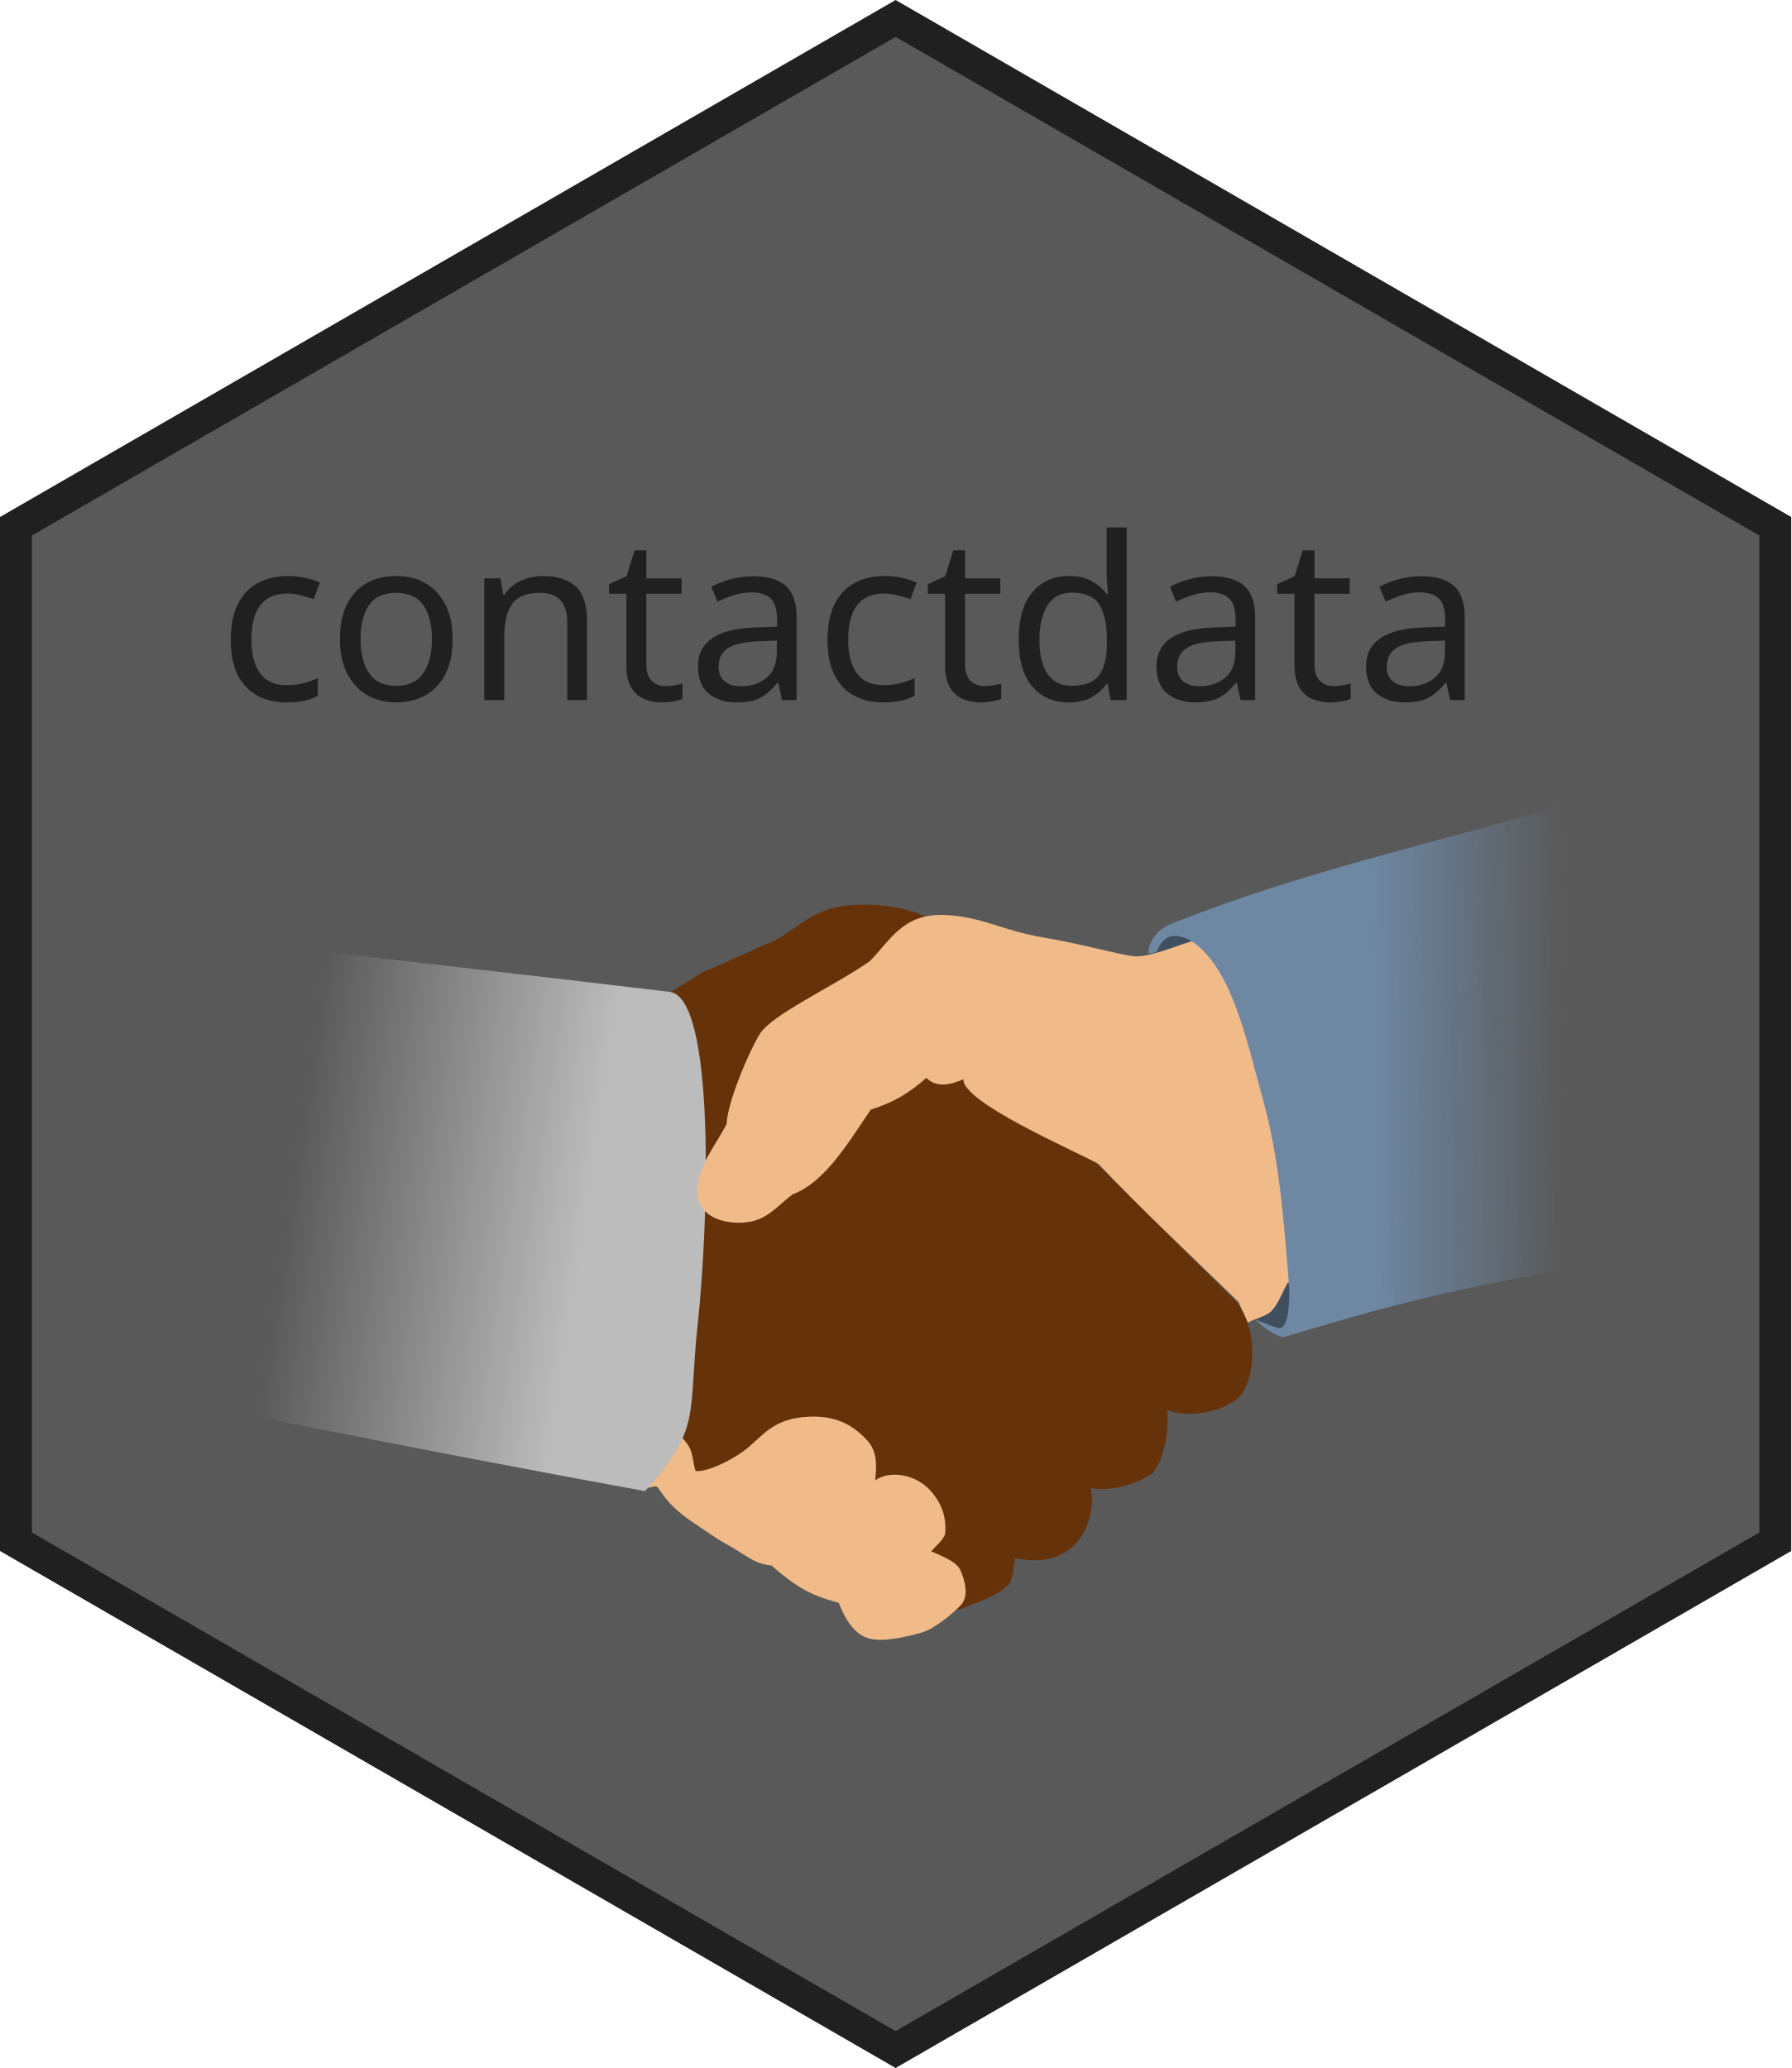
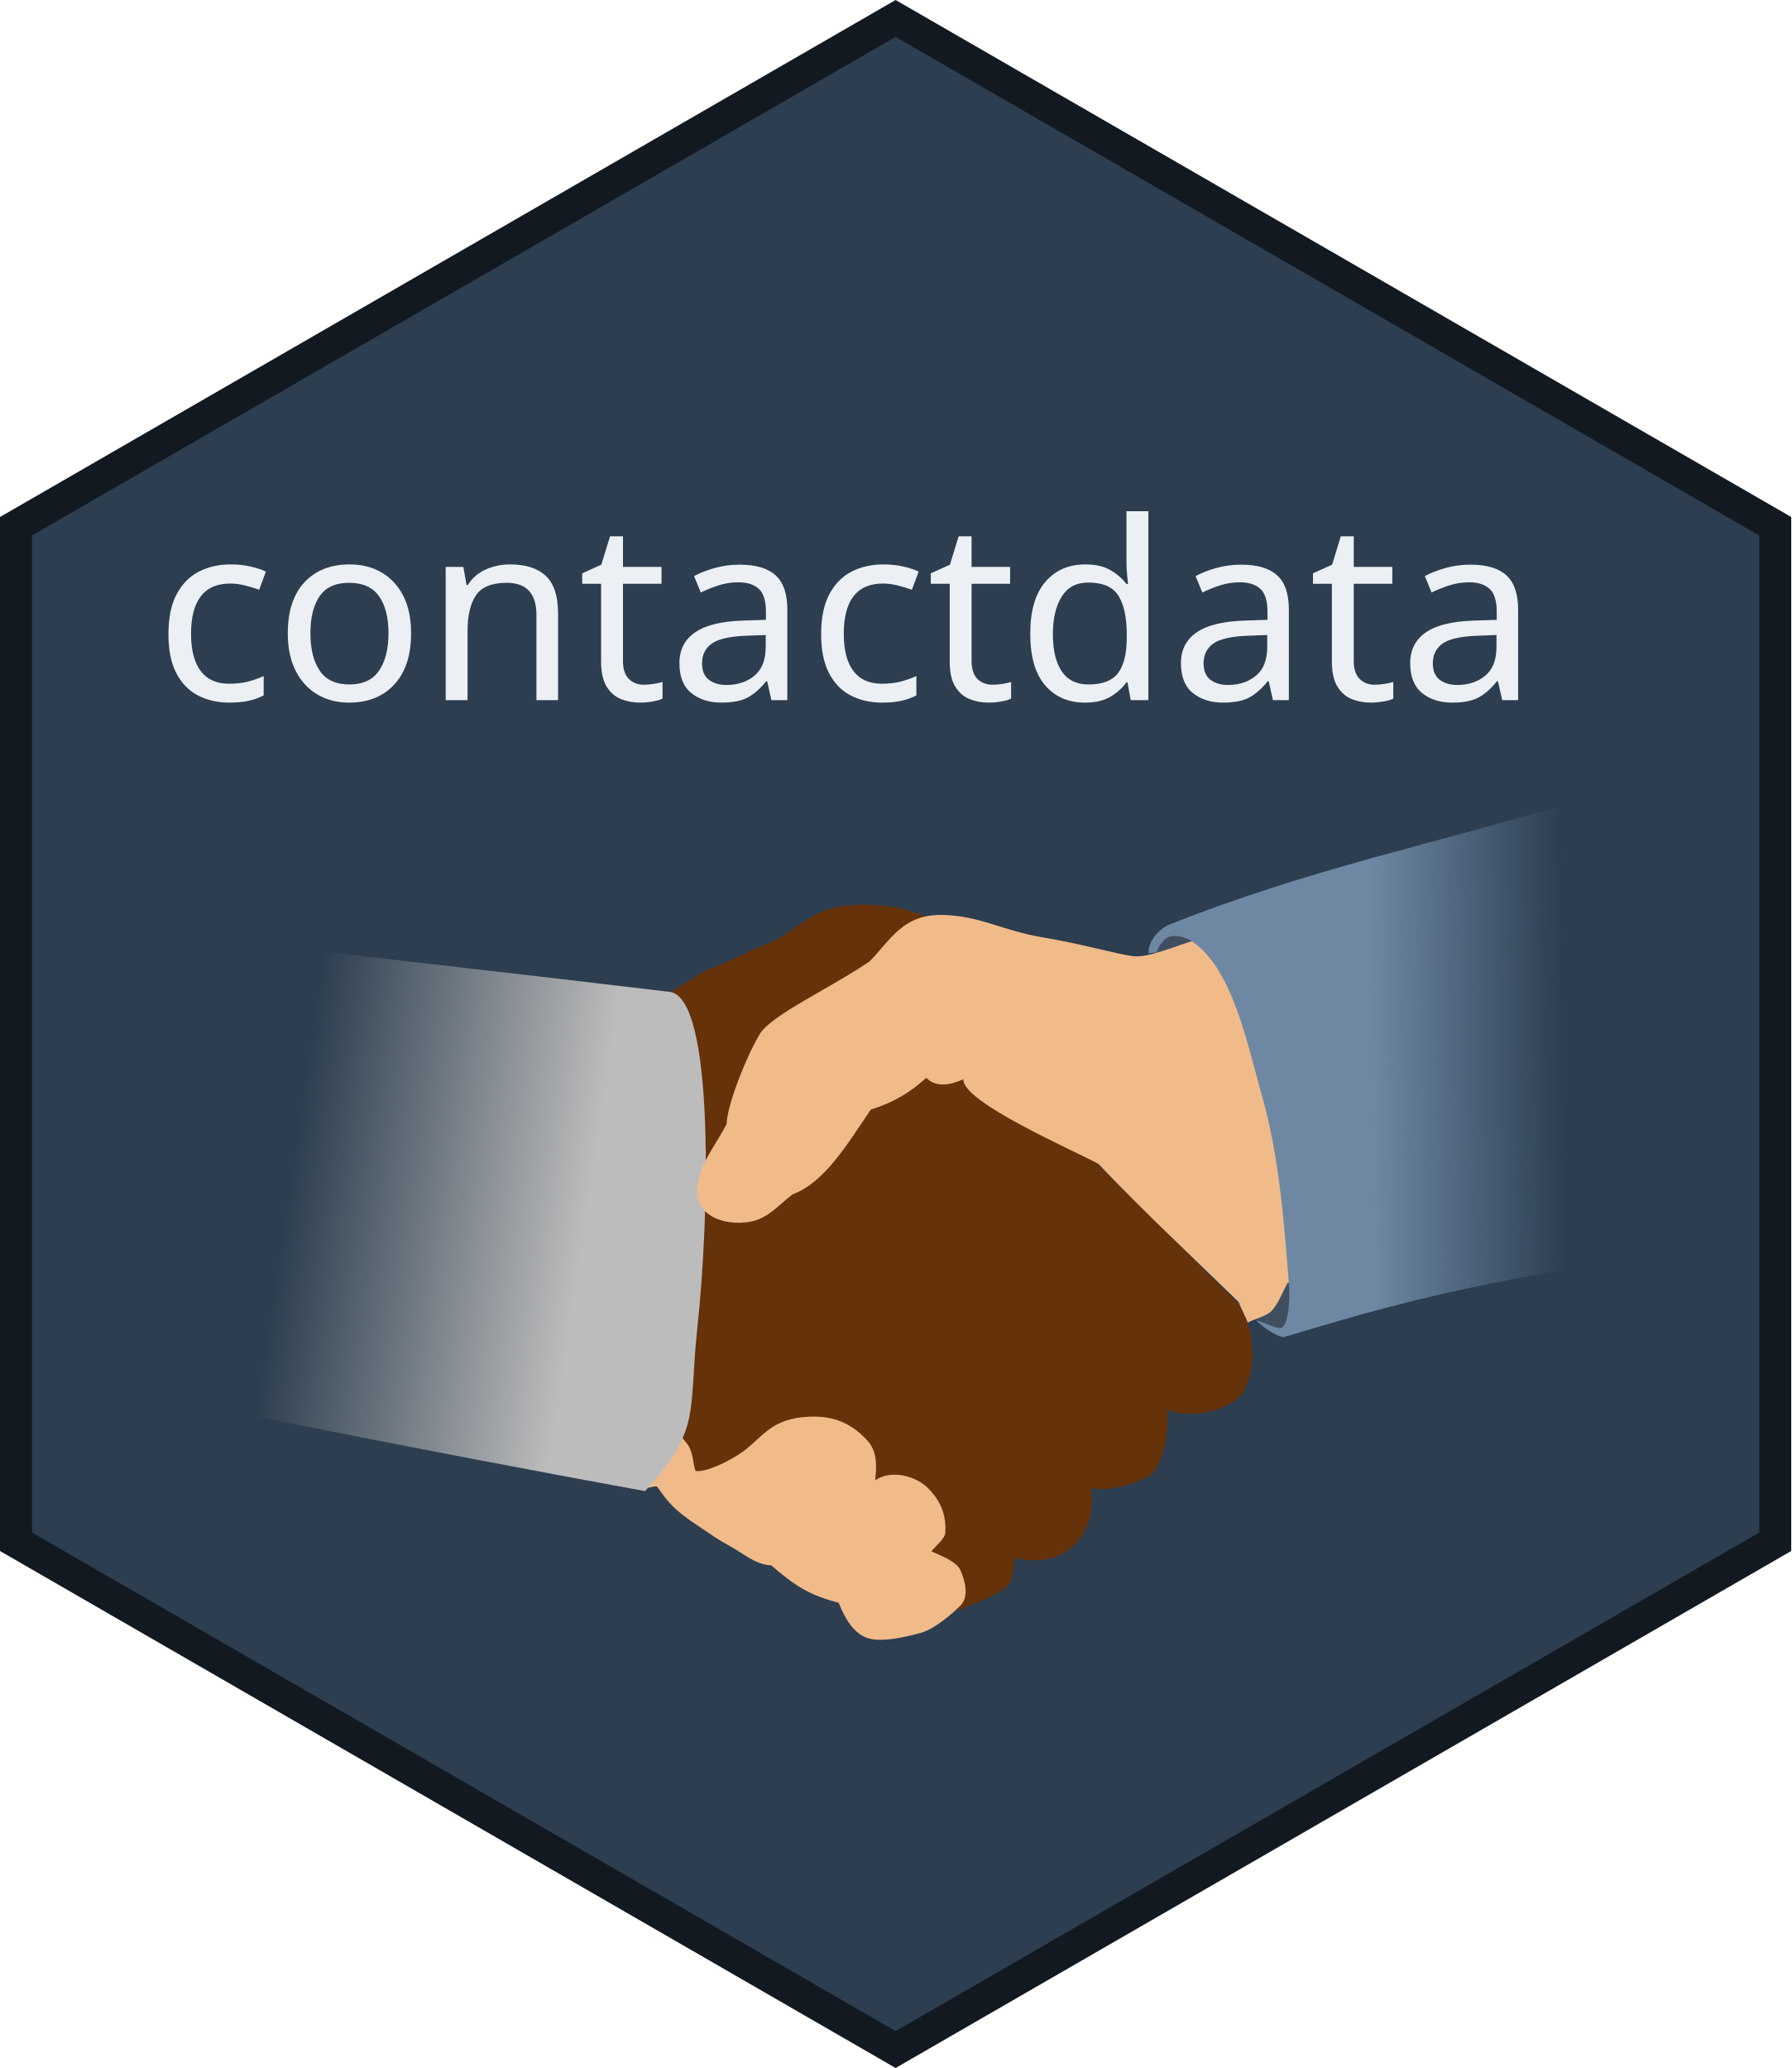
<svg xmlns="http://www.w3.org/2000/svg" xmlns:xlink="http://www.w3.org/1999/xlink" width="1680.876" height="1940.907" version="1.1" id="svg25">
  <defs id="defs12">
    <linearGradient id="linearGradient854">
      <stop style="stop-color:#bcbcbc;stop-opacity:1;" offset="0" id="stop850" />
      <stop style="stop-color:#bcbcbc;stop-opacity:0;" offset="1" id="stop852" />
    </linearGradient>
    <linearGradient id="linearGradient846">
      <stop style="stop-color:#6e88a4;stop-opacity:1;" offset="0" id="stop842" />
      <stop style="stop-color:#6e88a4;stop-opacity:0;" offset="1" id="stop844" />
    </linearGradient>
    <linearGradient id="linearGradient1549">
      <stop stop-color="#e1a547" offset="0" id="stop1550" />
      <stop stop-color="#cdb250" offset="0.5" id="stop1552" />
      <stop stop-color="#ffaaaa" offset="1" id="stop1551" />
    </linearGradient>
    <linearGradient id="linearGradient1546">
      <stop stop-color="#000" offset="0" id="stop1547" />
      <stop stop-color="#fff" offset="1" id="stop1548" />
    </linearGradient>
    <linearGradient id="linearGradient1541">
      <stop stop-color="#000" offset="0" id="stop1542" />
      <stop stop-color="#fff" offset="1" id="stop1543" />
    </linearGradient>
    <linearGradient xlink:href="#linearGradient846" id="linearGradient848" x1="803.975" y1="215.052" x2="952.776" y2="213.489" gradientUnits="userSpaceOnUse" />
    <linearGradient xlink:href="#linearGradient854" id="linearGradient858" gradientUnits="userSpaceOnUse" x1="204.39" y1="324.634" x2="-23.41" y2="290.592" />
  </defs>
-   <path style="fill:#595959;fill-opacity:1;stroke:#202020;stroke-width:30;stroke-miterlimit:4;stroke-dasharray:none;stroke-opacity:1" id="path836" d="M 1665.874,1447.021 840.436,1923.586 15,1447.018 15.002,493.886 840.44,17.32 1665.876,493.888 Z" />
+   <path style="fill:#2c3e50;fill-opacity:1;stroke:#121920;stroke-width:30;stroke-miterlimit:4;stroke-dasharray:none;stroke-opacity:1" id="path836" d="M 1665.874,1447.021 840.436,1923.586 15,1447.018 15.002,493.886 840.44,17.32 1665.876,493.888 Z" />
  <g id="g23" transform="matrix(1.219785,0,0,1.219785,305.9288,715.0405)">
    <g externalResourcesRequired="false" id="g14251">
      <path id="path4929" d="m 265.415,176.979 c 8.143,-5.09 16.287,-10.179 24.43,-15.269 18.662,-7.465 37.324,-16.965 55.986,-24.43 16.626,-10.179 29.938,-22.145 46.825,-25.448 19.363,-3.787 47.503,-2.375 68.201,7.125 43.771,63.111 87.542,126.223 131.313,189.335 36.306,35.967 72.612,71.934 108.918,107.9 15.608,21.037 13.749,54.429 4.072,69.219 -8.306,12.694 -38.681,21.037 -58.022,13.233 1.357,17.305 -2.375,37.663 -11.197,48.861 -11.876,7.804 -32.913,14.59 -47.843,11.197 4.072,14.59 -2.7,34.923 -12.215,43.771 -9.825,9.136 -23.412,14.93 -45.807,10.179 -1.357,7.465 -1.251,17.05 -6.231,21.675 -9.271,8.609 -23.628,12.256 -36.522,18.025 C 1.264,466.919 254.302,341.876 265.415,176.979 Z" style="fill:#66320a;fill-opacity:0.999;fill-rule:evenodd;stroke:#000000;stroke-width:1pt;stroke-opacity:0" />
      <path id="path3686" d="m 266.32,514.631 c -7.498,8.212 -15.589,30.479 -18.714,43.187 -0.474,1.928 5.433,-1.421 7.198,0 6.153,8.416 9.053,13.085 18.714,20.874 4.793,3.864 9.966,7.363 15.115,10.797 7.086,4.724 14.091,9.674 21.593,13.676 10.492,5.596 19.81,14.505 32.39,15.115 18.827,16.369 29.78,22.929 51.824,28.791 4.588,11.652 11.381,24.001 23.033,27.352 10.616,3.053 28.439,-0.98 40.308,-4.319 10.813,-3.041 24.613,-15.222 30.231,-20.874 6.525,-6.564 4.186,-17.841 0,-27.352 -2.822,-6.412 -14.21,-10.863 -22.313,-14.396 4.483,-5.585 10.616,-9.587 10.797,-15.115 0.407,-12.466 -2.895,-22.293 -12.236,-32.39 -10.071,-10.887 -29.468,-15.627 -41.747,-7.198 0.763,-8.669 2.369,-21.134 -5.758,-30.231 -12.351,-13.825 -26.43,-19.422 -44.627,-18.714 -29.594,1.151 -35.932,15.513 -51.105,26.632 -10.663,7.815 -28.864,16.353 -36.709,15.115 -2.232,-5.72 -1.467,-14.11 -6.478,-20.874 -3.12,-4.212 -6.059,-7.143 -11.517,-10.077 z" style="fill:#f1bb89;fill-opacity:1;fill-rule:evenodd;stroke:#000000;stroke-width:1pt;stroke-opacity:0" />
      <path id="path8038" d="m -178.329,127.158 c 74.987,6.786 368.021,40.769 442.726,49.821 34.809,4.217 30.441,173.502 21.376,257.536 -7.223,66.959 3.327,78.809 -40.346,126.603 C 76.038,530.176 -142.761,487.078 -239.641,463.86 Z" style="fill:url(#linearGradient858);fill-opacity:1;fill-rule:evenodd;stroke:#000000;stroke-width:1pt;stroke-opacity:0" />
      <path id="path13008" d="m 654.263,129.137 -12.215,4.072 -5.09,14.251 78.38,280.948 12.215,8.143 7.125,2.036 8.143,-4.072 7.125,-39.699 -10.179,-94.667 -27.484,-107.9 -37.663,-59.04 z" style="fill:#404f60;fill-rule:evenodd;stroke:#000000;stroke-width:1pt;stroke-opacity:0" />
      <path id="path919" d="m 668.216,137.455 c -12.215,3.054 -35.177,13.653 -47.442,12.04 -13.405,-1.762 -38.751,-9.306 -69.326,-14.444 -31.146,-5.235 -47.217,-16.093 -75.322,-17.235 -32.549,-1.323 -41.735,19.464 -58.022,35.751 -30.199,20.698 -75.404,40.966 -84.488,55.986 -9.848,16.283 -25.109,54.289 -25.448,69.219 -8.483,16.287 -21.442,31.452 -22.569,49.58 -1.647,26.499 32.134,29.732 46.999,23.71 10.885,-4.409 17.644,-12.894 26.466,-19.341 25.058,-9.479 42.198,-39.113 60.058,-65.147 18.57,-5.984 29.222,-12.688 42.753,-24.43 7.341,7.537 18.282,5.717 28.502,1.018 -1.38,17.397 83.615,54.228 103.829,65.147 35.504,37.365 70.288,69.692 107.951,106.337 1.357,4.072 5.594,11.742 6.951,15.814 5.429,-3.054 14.347,-4.769 18.446,-9.161 5.401,-5.787 8.143,-14.251 12.215,-21.376 20.359,-5.429 40.717,-10.858 61.076,-16.287 -27.145,-90.935 -54.289,-181.87 -81.434,-272.805 -17.305,9.501 -33.89,16.122 -51.195,25.623 z" style="fill:#f1bb89;fill-opacity:1;fill-rule:nonzero;stroke:#000000;stroke-width:1pt;stroke-opacity:0" />
      <path id="path9902" d="m 632.886,147.459 c -1.049,-6.025 5.1,-17.809 16.287,-22.394 C 756.303,82.332 854.795,62.632 957.605,31.416 l 13.233,356.275 c -112.951,19.042 -160.761,33.046 -234.123,54.968 -4.246,-0.092 -15.691,-7.023 -21.376,-13.233 6.447,2.036 16.533,7.074 19.341,6.108 6.035,-2.077 7.013,-22.337 6.108,-33.592 -3.845,-47.785 -7.379,-97.476 -20.359,-143.528 -11.79,-41.83 -22.885,-98.831 -53.95,-120.115 -4.496,-3.08 -12.187,-5.413 -17.305,-3.897 -4.043,1.198 -8.226,6.108 -10.179,12.04 z" style="fill:url(#linearGradient848);fill-opacity:1;fill-rule:evenodd;stroke:#000000;stroke-width:1pt;stroke-opacity:0" />
    </g>
  </g>
-   <text xml:space="preserve" style="font-style:normal;font-weight:normal;font-size:133.333px;line-height:1.25;font-family:sans-serif;letter-spacing:0px;word-spacing:0px;fill:#202020;fill-opacity:1;stroke:none" x="204.813" y="657.11" id="text840">
-     <tspan id="tspan838" x="204.813" y="657.11" style="font-size:213.333px;fill:#202020;fill-opacity:1">contactdata</tspan>
+   <text xml:space="preserve" style="font-style:normal;font-weight:normal;font-size:133.333px;line-height:1.25;font-family:sans-serif;letter-spacing:0px;word-spacing:0px;fill:#ecf0f4;fill-opacity:1;stroke:none;" x="145.223" y="657.11" id="text840">
+     <tspan id="tspan838" x="145.223" y="657.11" style="font-size:233.333px;fill:#ecf0f4;fill-opacity:1;">contactdata</tspan>
  </text>
</svg>
